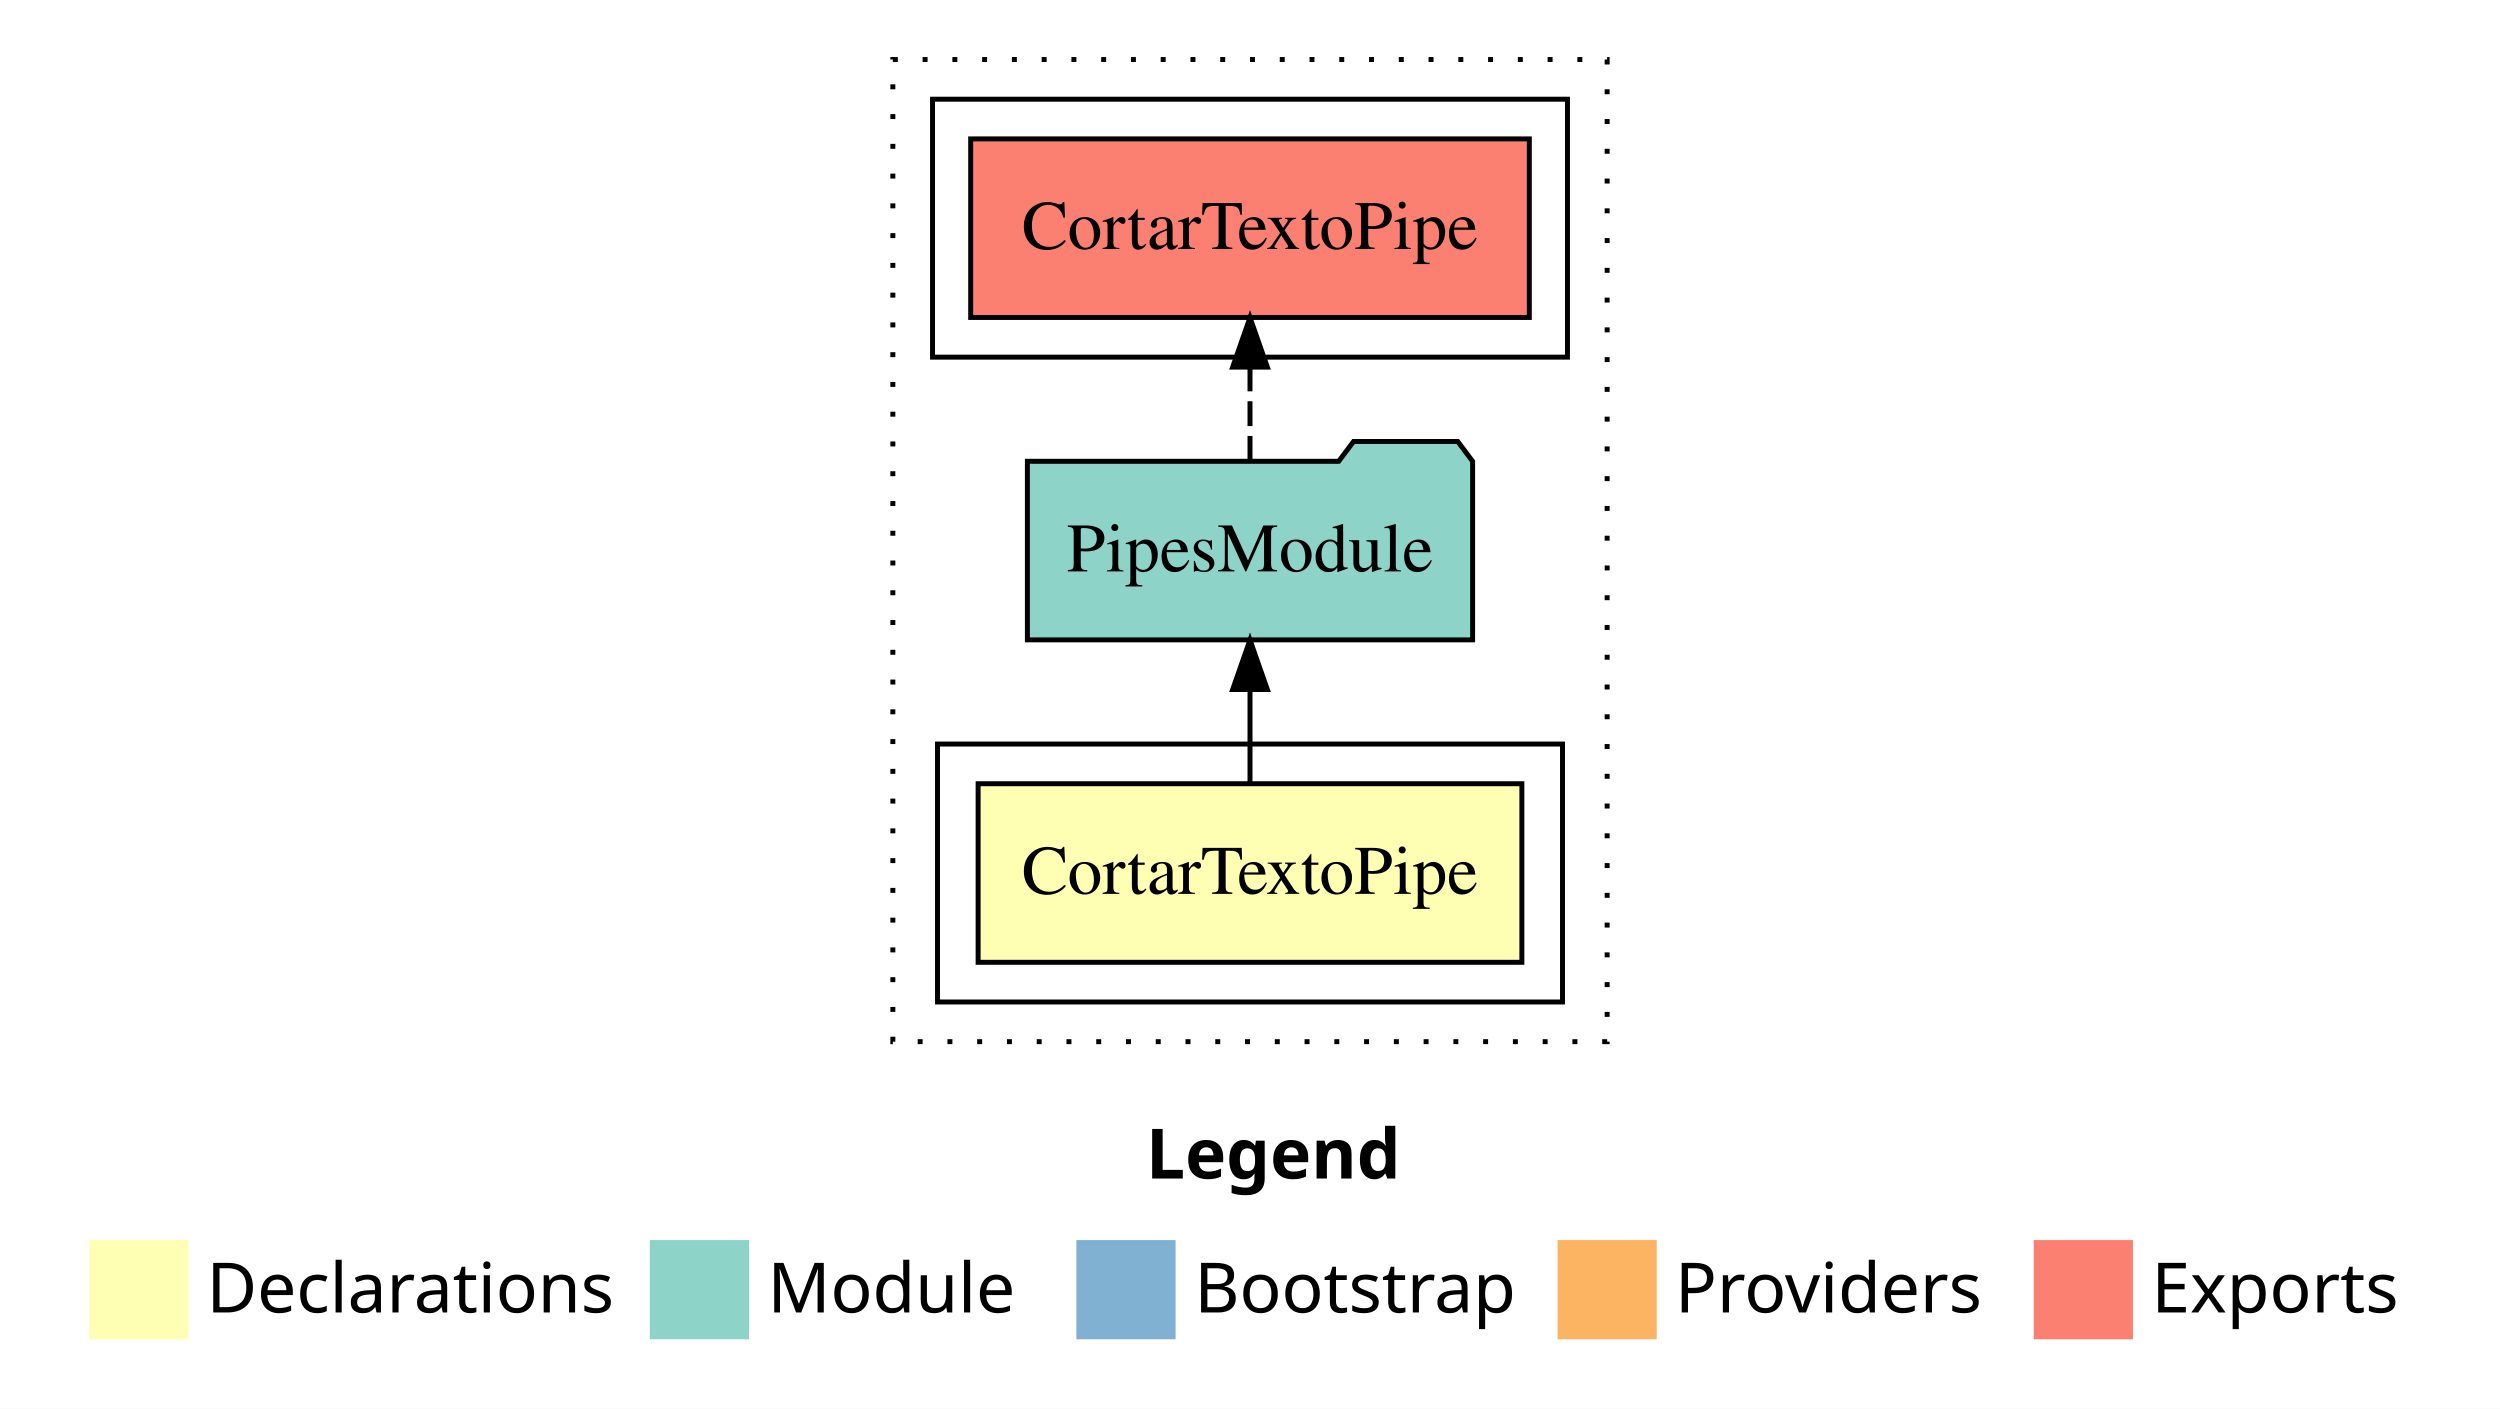
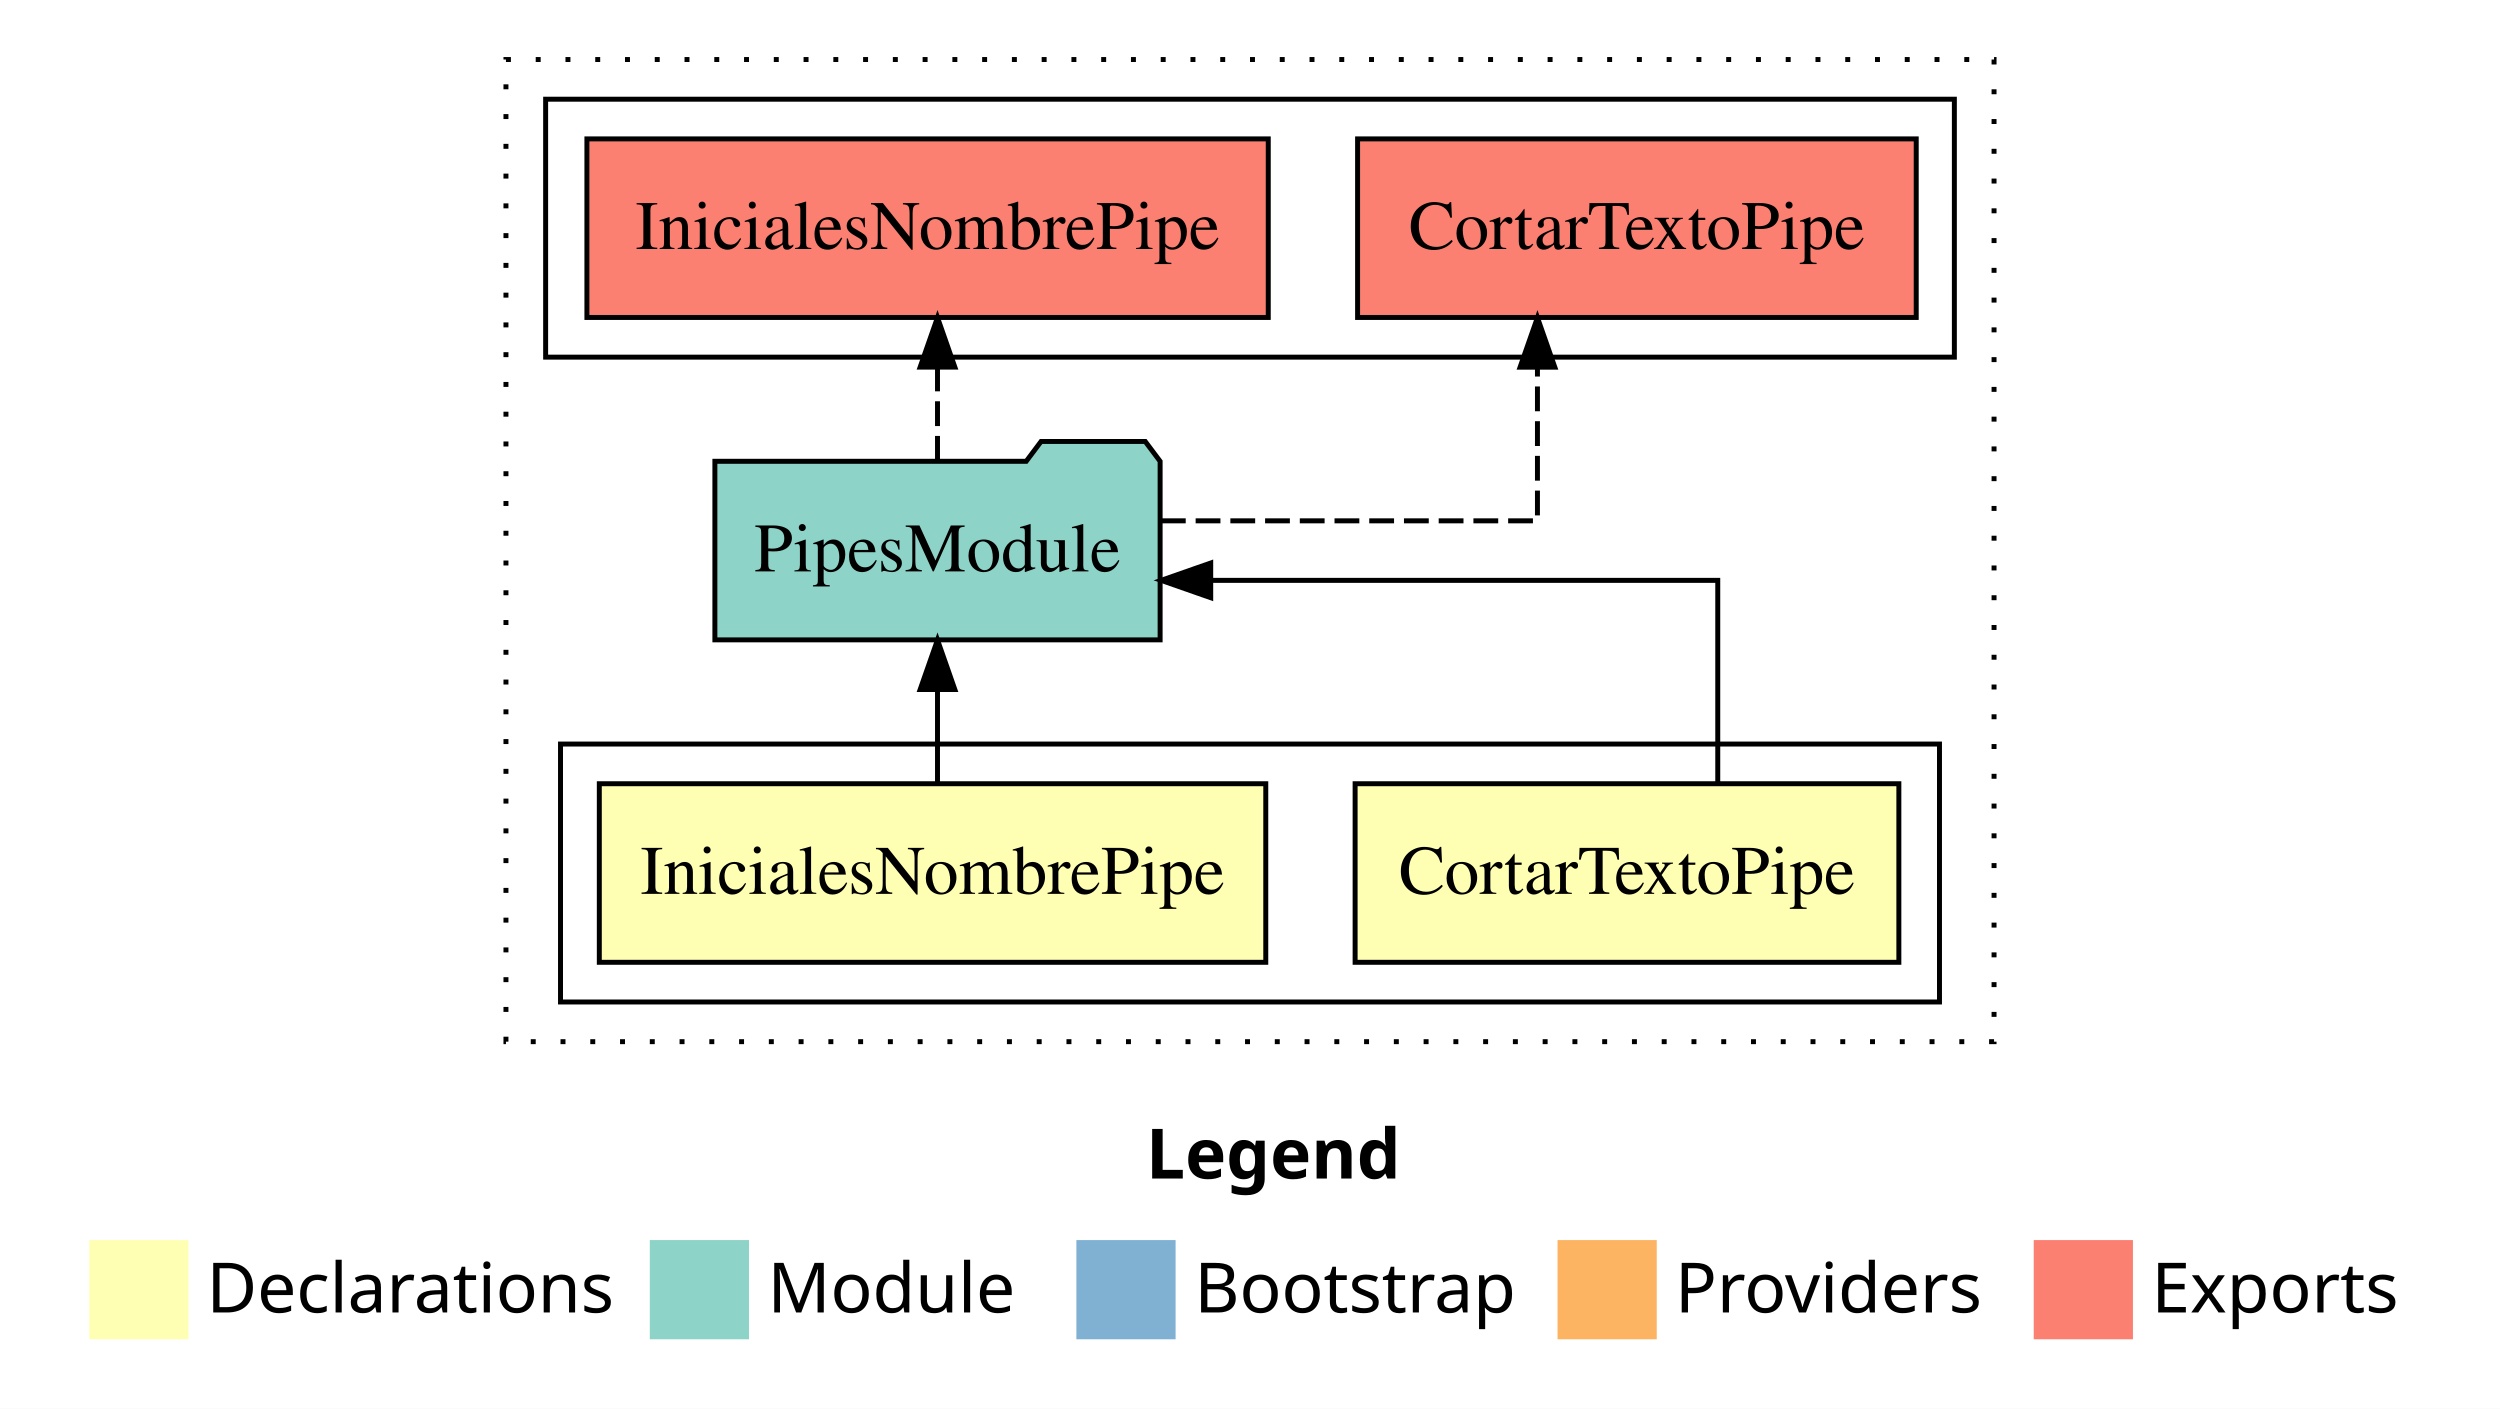
<svg xmlns="http://www.w3.org/2000/svg" width="504pt" height="284pt" viewBox="0.00 0.00 504.00 284.00">
  <g id="graph0" class="graph" transform="scale(1 1) rotate(0) translate(4 280)">
    <polygon fill="white" stroke="transparent" points="-4,4 -4,-280 500,-280 500,4 -4,4" />
    <text text-anchor="start" x="227.01" y="-42.4" font-family="Times-12" font-weight="bold" font-size="14.00">Legend</text>
    <polygon fill="#ffffb3" stroke="transparent" points="14,-10 14,-30 34,-30 34,-10 14,-10" />
    <text text-anchor="start" x="37.63" y="-15.4" font-family="Times-12" font-size="14.00">  Declarations</text>
    <polygon fill="#8dd3c7" stroke="transparent" points="127,-10 127,-30 147,-30 147,-10 127,-10" />
    <text text-anchor="start" x="150.73" y="-15.4" font-family="Times-12" font-size="14.00">  Module</text>
    <polygon fill="#80b1d3" stroke="transparent" points="213,-10 213,-30 233,-30 233,-10 213,-10" />
    <text text-anchor="start" x="236.78" y="-15.4" font-family="Times-12" font-size="14.00">  Bootstrap</text>
    <polygon fill="#fdb462" stroke="transparent" points="310,-10 310,-30 330,-30 330,-10 310,-10" />
    <text text-anchor="start" x="333.67" y="-15.4" font-family="Times-12" font-size="14.00">  Providers</text>
    <polygon fill="#fb8072" stroke="transparent" points="406,-10 406,-30 426,-30 426,-10 406,-10" />
    <text text-anchor="start" x="429.73" y="-15.4" font-family="Times-12" font-size="14.00">  Exports</text>
    <g id="clust1" class="cluster">
-       <polygon fill="none" stroke="black" stroke-dasharray="1,5" points="176,-70 176,-268 320,-268 320,-70 176,-70" />
+       <polygon fill="none" stroke="black" stroke-dasharray="1,5" points="98,-70 98,-268 398,-268 398,-70 98,-70" />
    </g>
    <g id="clust2" class="cluster">
-       <polygon fill="none" stroke="black" points="185,-78 185,-130 311,-130 311,-78 185,-78" />
+       <polygon fill="none" stroke="black" points="109,-78 109,-130 387,-130 387,-78 109,-78" />
    </g>
-     <g id="clust5" class="cluster">
-       <polygon fill="none" stroke="black" points="184,-208 184,-260 312,-260 312,-208 184,-208" />
+     <g id="clust6" class="cluster">
+       <polygon fill="none" stroke="black" points="106,-208 106,-260 390,-260 390,-208 106,-208" />
    </g>
    <g id="node1" class="node">
-       <polygon fill="#ffffb3" stroke="black" points="302.81,-122 193.19,-122 193.19,-86 302.81,-86 302.81,-122" />
-       <text text-anchor="middle" x="248" y="-99.8" font-family="Times,serif" font-size="14.00">CortarTextoPipe</text>
+       <polygon fill="#ffffb3" stroke="black" points="378.81,-122 269.19,-122 269.19,-86 378.81,-86 378.81,-122" />
+       <text text-anchor="middle" x="324" y="-99.8" font-family="Times,serif" font-size="14.00">CortarTextoPipe</text>
+     </g>
+     <g id="node3" class="node">
+       <polygon fill="#8dd3c7" stroke="black" points="229.88,-187 226.88,-191 205.88,-191 202.88,-187 140.12,-187 140.12,-151 229.88,-151 229.88,-187" />
+       <text text-anchor="middle" x="185" y="-164.8" font-family="Times,serif" font-size="14.00">PipesModule</text>
+     </g>
+     <g id="edge1" class="edge">
+       <path fill="none" stroke="black" d="M342.3,-122.02C342.3,-139.37 342.3,-163 342.3,-163 342.3,-163 240.08,-163 240.08,-163" />
+       <polygon fill="black" stroke="black" points="240.08,-159.5 230.08,-163 240.08,-166.5 240.08,-159.5" />
    </g>
    <g id="node2" class="node">
-       <polygon fill="#8dd3c7" stroke="black" points="292.88,-187 289.88,-191 268.88,-191 265.88,-187 203.12,-187 203.12,-151 292.88,-151 292.88,-187" />
-       <text text-anchor="middle" x="248" y="-164.8" font-family="Times,serif" font-size="14.00">PipesModule</text>
-     </g>
-     <g id="edge1" class="edge">
-       <path fill="none" stroke="black" d="M248,-122.11C248,-122.11 248,-140.99 248,-140.99" />
-       <polygon fill="black" stroke="black" points="244.5,-140.99 248,-150.99 251.5,-140.99 244.5,-140.99" />
-     </g>
-     <g id="node3" class="node">
-       <polygon fill="#fb8072" stroke="black" points="304.31,-252 191.69,-252 191.69,-216 304.31,-216 304.31,-252" />
-       <text text-anchor="middle" x="248" y="-229.8" font-family="Times,serif" font-size="14.00">CortarTextoPipe </text>
+       <polygon fill="#ffffb3" stroke="black" points="251.18,-122 116.82,-122 116.82,-86 251.18,-86 251.18,-122" />
+       <text text-anchor="middle" x="184" y="-99.8" font-family="Times,serif" font-size="14.00">InicialesNombrePipe</text>
    </g>
    <g id="edge2" class="edge">
-       <path fill="none" stroke="black" stroke-dasharray="5,2" d="M248,-187.11C248,-187.11 248,-205.99 248,-205.99" />
-       <polygon fill="black" stroke="black" points="244.5,-205.99 248,-215.99 251.5,-205.99 244.5,-205.99" />
+       <path fill="none" stroke="black" d="M185,-122.11C185,-122.11 185,-140.99 185,-140.99" />
+       <polygon fill="black" stroke="black" points="181.5,-140.99 185,-150.99 188.5,-140.99 181.5,-140.99" />
+     </g>
+     <g id="node4" class="node">
+       <polygon fill="#fb8072" stroke="black" points="382.31,-252 269.69,-252 269.69,-216 382.31,-216 382.31,-252" />
+       <text text-anchor="middle" x="326" y="-229.8" font-family="Times,serif" font-size="14.00">CortarTextoPipe </text>
+     </g>
+     <g id="edge3" class="edge">
+       <path fill="none" stroke="black" stroke-dasharray="5,2" d="M230.04,-175C264.42,-175 305.95,-175 305.95,-175 305.95,-175 305.95,-205.98 305.95,-205.98" />
+       <polygon fill="black" stroke="black" points="302.45,-205.98 305.95,-215.98 309.45,-205.98 302.45,-205.98" />
+     </g>
+     <g id="node5" class="node">
+       <polygon fill="#fb8072" stroke="black" points="251.68,-252 114.32,-252 114.32,-216 251.68,-216 251.68,-252" />
+       <text text-anchor="middle" x="183" y="-229.8" font-family="Times,serif" font-size="14.00">InicialesNombrePipe </text>
+     </g>
+     <g id="edge4" class="edge">
+       <path fill="none" stroke="black" stroke-dasharray="5,2" d="M185,-187.11C185,-187.11 185,-205.99 185,-205.99" />
+       <polygon fill="black" stroke="black" points="181.5,-205.99 185,-215.99 188.5,-205.99 181.5,-205.99" />
    </g>
  </g>
</svg>
